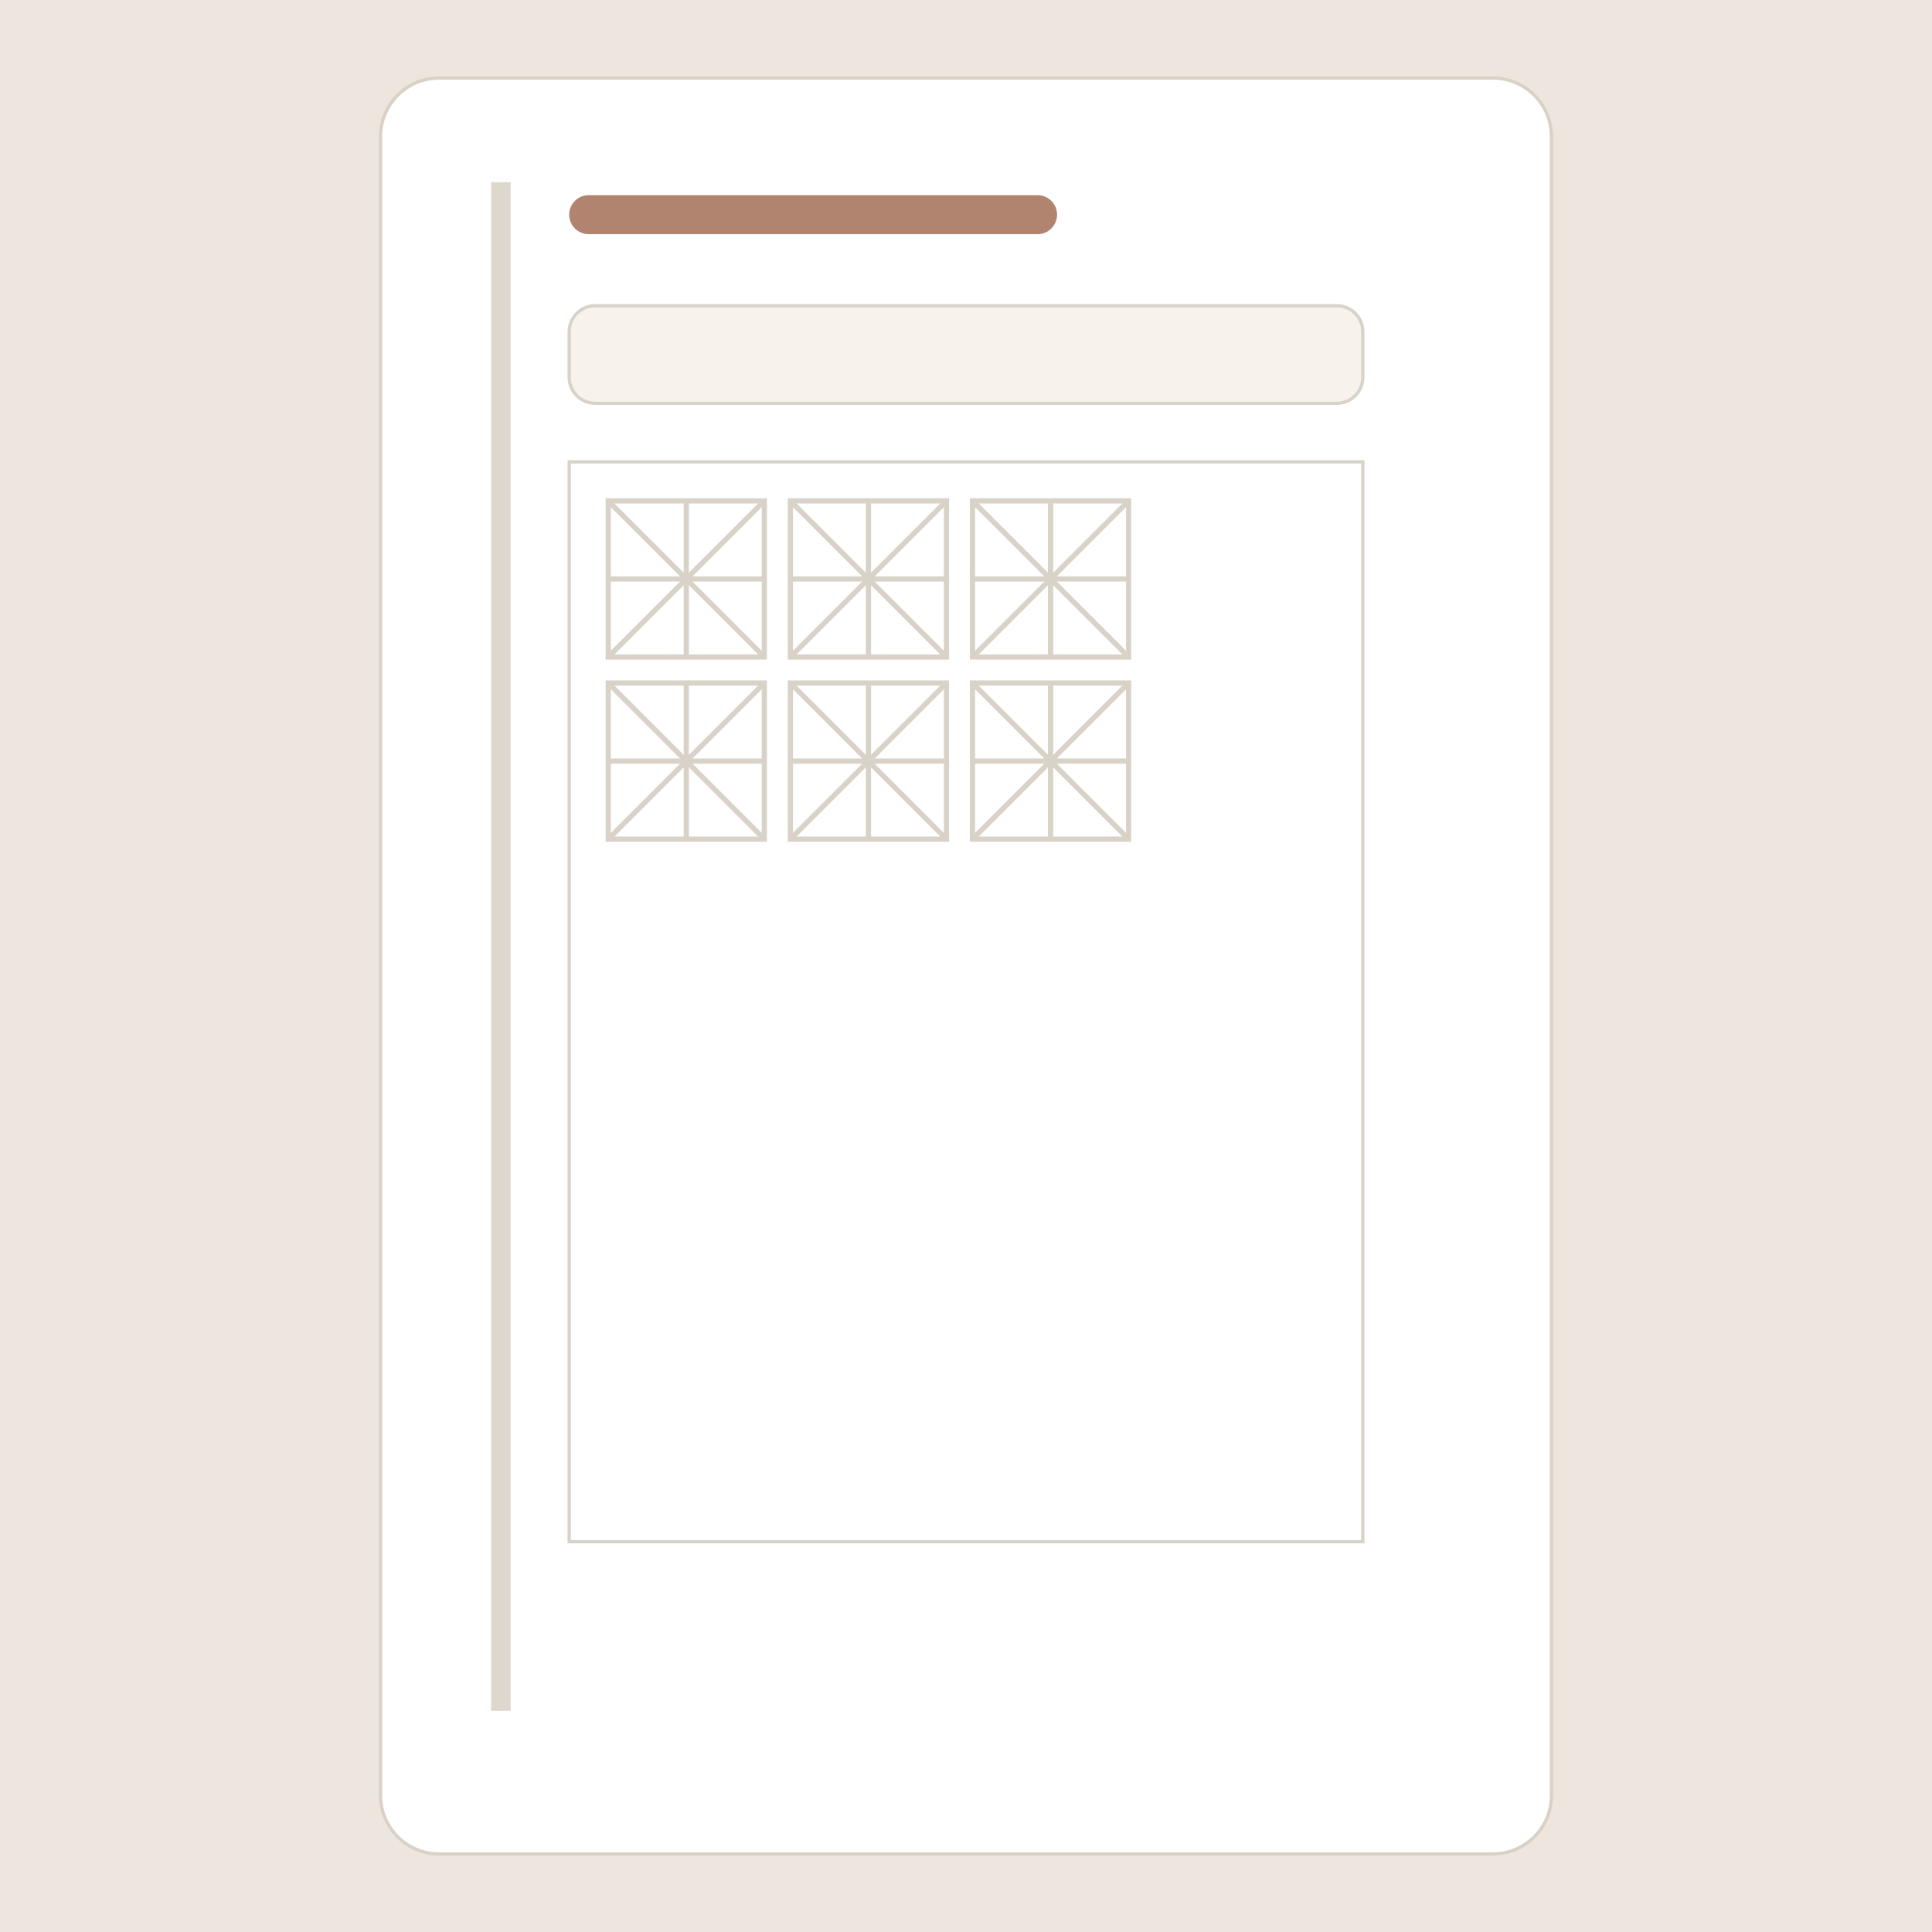
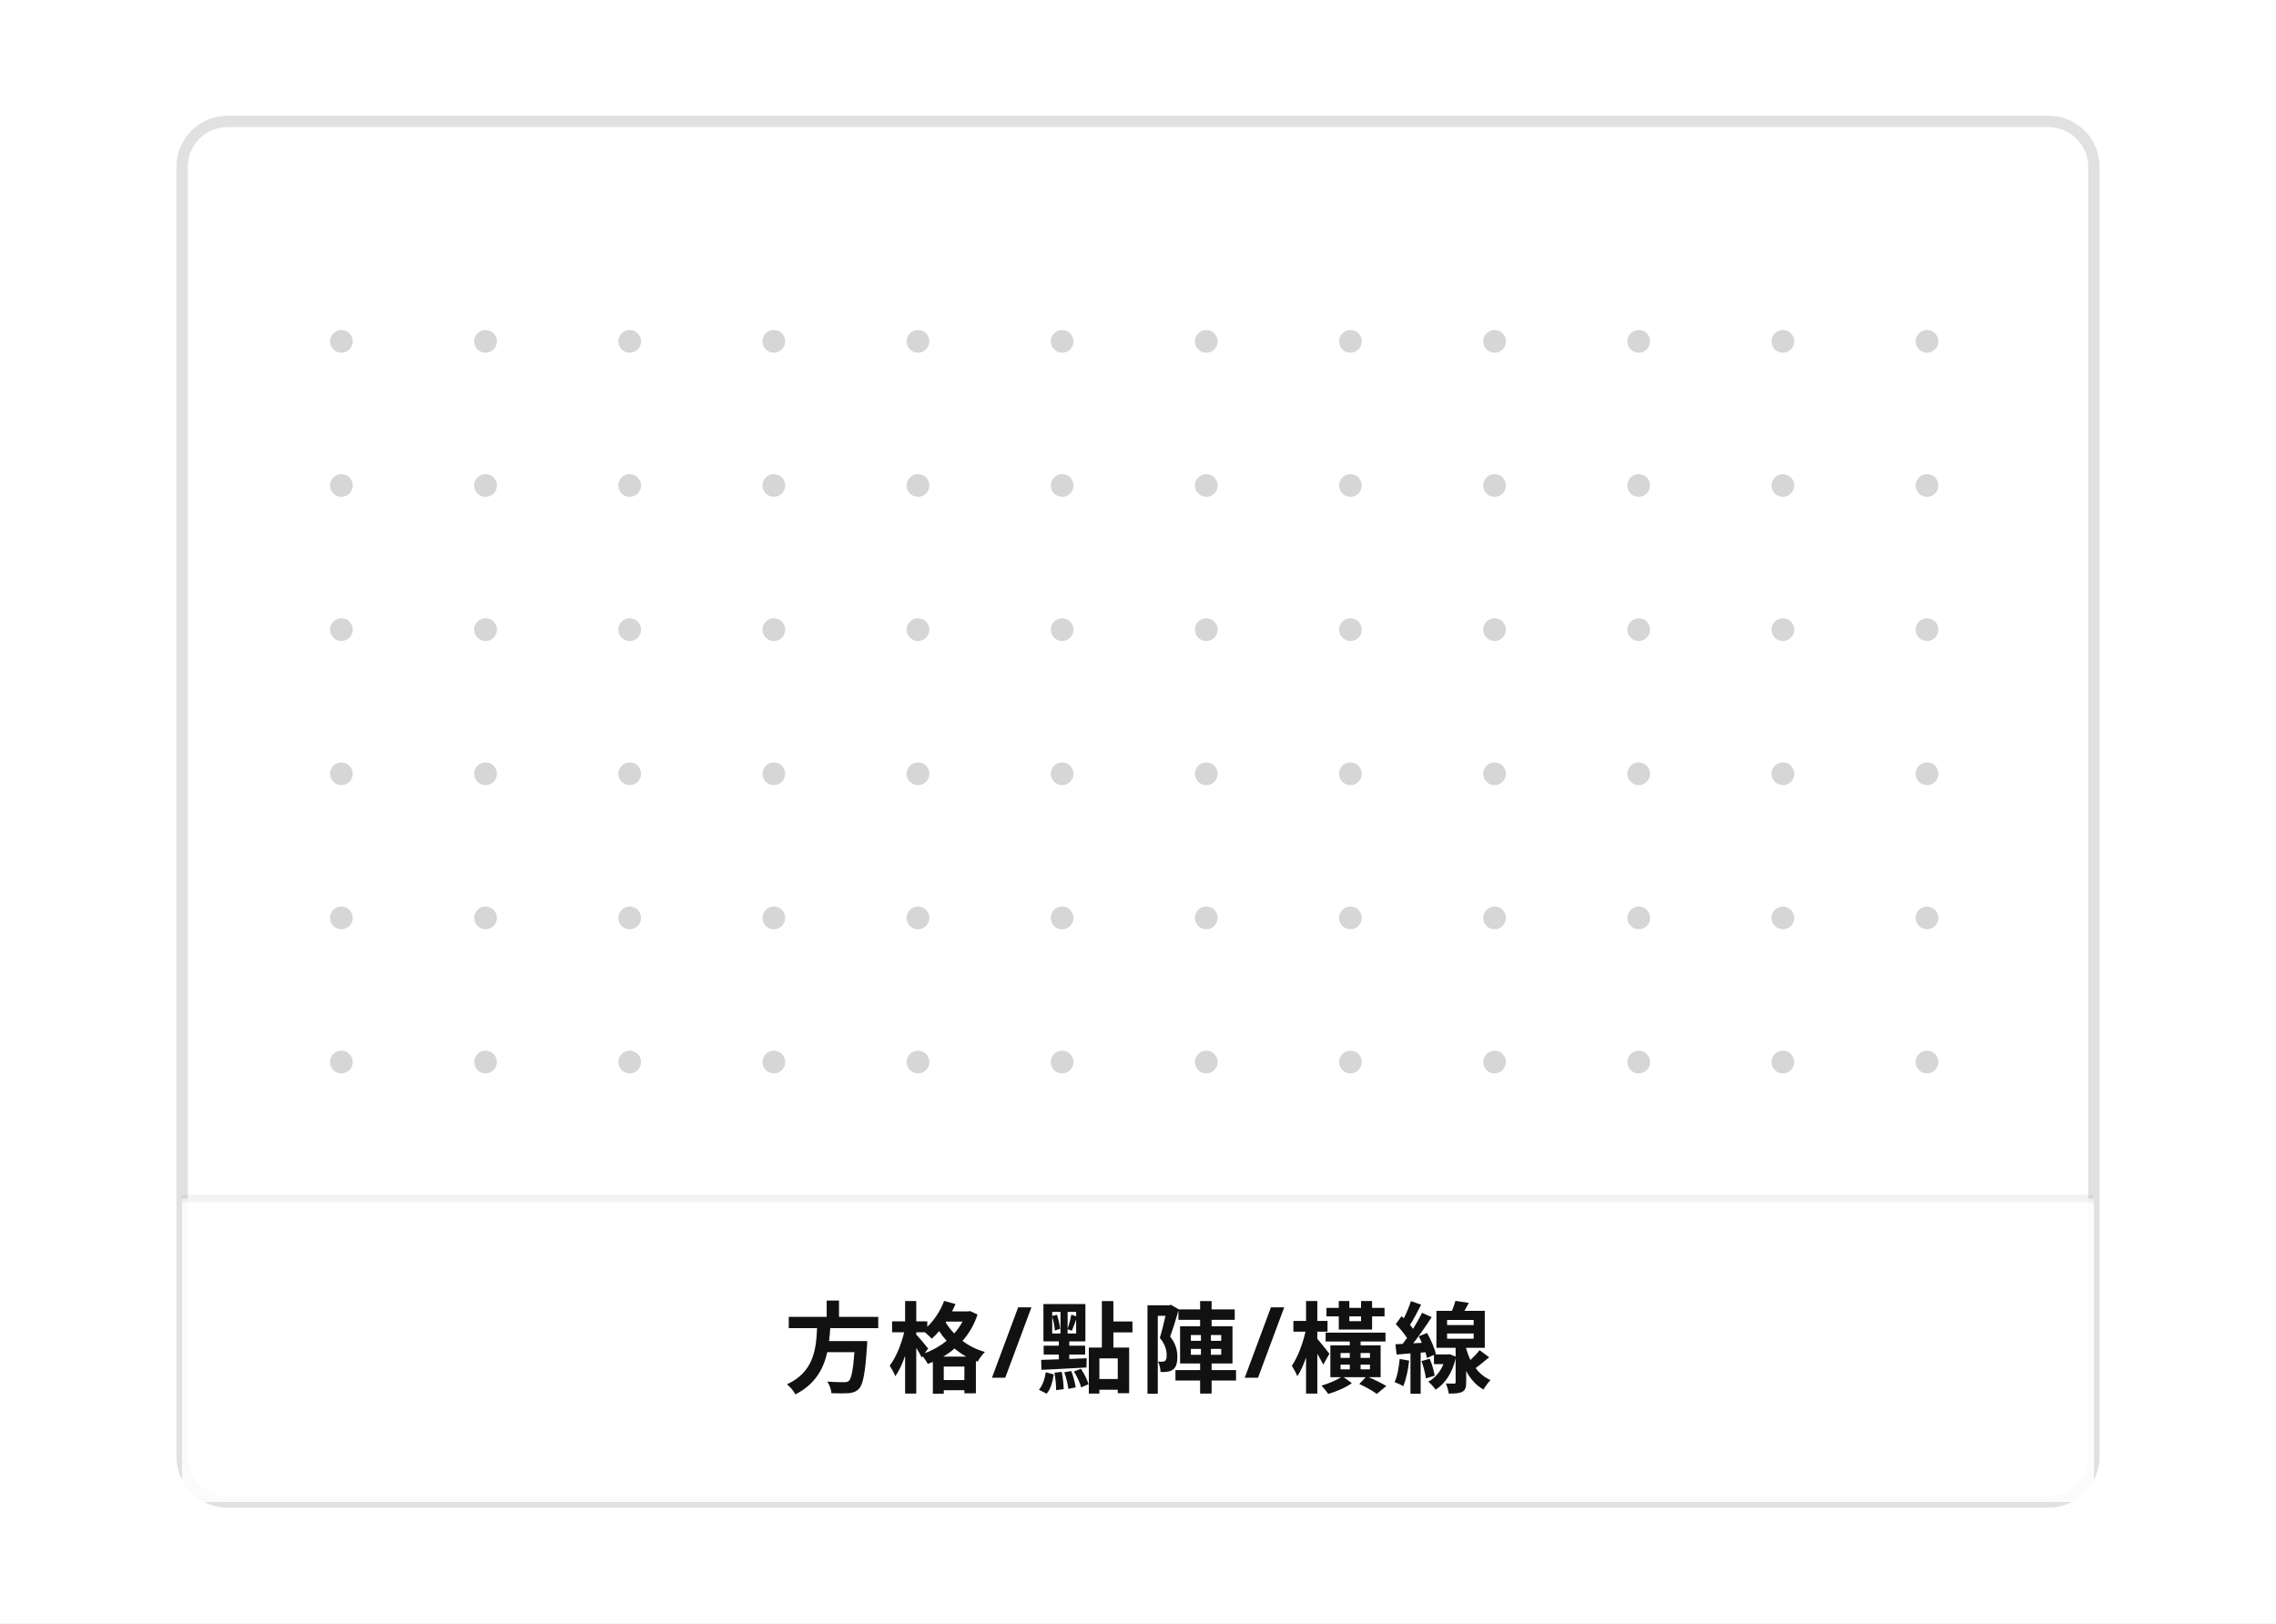
- <svg xmlns="http://www.w3.org/2000/svg" viewBox="0 0 594 594">
-   <rect width="594" height="594" fill="#ece6de" />
-   <g transform="translate(87 0)">
-     <rect width="420" height="594" fill="#ece6de" />
-     <rect x="30" y="24" width="360" height="546" rx="18" fill="#fff" stroke="#d9d1c6" />
-     <rect x="64" y="56" width="6" height="470" fill="#ded7cd" />
-     <rect x="88" y="60" width="150" height="12" rx="6" fill="#b1846f" />
-     <rect x="88" y="94" width="244" height="30" rx="8" fill="#f7f3ec" stroke="#d8d2c8" />
-     <rect x="88" y="142" width="244" height="332" fill="#fff" stroke="#d8d2c8" />
-     <g stroke="#d8d2c8" stroke-width="1.6" fill="none">
-       <rect x="100" y="154" width="48" height="48" />
-       <line x1="124" y1="154" x2="124" y2="202" />
-       <line x1="100" y1="178" x2="148" y2="178" />
-       <line x1="100" y1="154" x2="148" y2="202" />
-       <line x1="148" y1="154" x2="100" y2="202" />
-       <rect x="156" y="154" width="48" height="48" />
-       <line x1="180" y1="154" x2="180" y2="202" />
-       <line x1="156" y1="178" x2="204" y2="178" />
-       <line x1="156" y1="154" x2="204" y2="202" />
-       <line x1="204" y1="154" x2="156" y2="202" />
-       <rect x="212" y="154" width="48" height="48" />
-       <line x1="236" y1="154" x2="236" y2="202" />
-       <line x1="212" y1="178" x2="260" y2="178" />
-       <line x1="212" y1="154" x2="260" y2="202" />
-       <line x1="260" y1="154" x2="212" y2="202" />
-       <rect x="100" y="210" width="48" height="48" />
-       <line x1="124" y1="210" x2="124" y2="258" />
-       <line x1="100" y1="234" x2="148" y2="234" />
-       <line x1="100" y1="210" x2="148" y2="258" />
-       <line x1="148" y1="210" x2="100" y2="258" />
-       <rect x="156" y="210" width="48" height="48" />
-       <line x1="180" y1="210" x2="180" y2="258" />
-       <line x1="156" y1="234" x2="204" y2="234" />
-       <line x1="156" y1="210" x2="204" y2="258" />
-       <line x1="204" y1="210" x2="156" y2="258" />
-       <rect x="212" y="210" width="48" height="48" />
-       <line x1="236" y1="210" x2="236" y2="258" />
-       <line x1="212" y1="234" x2="260" y2="234" />
-       <line x1="212" y1="210" x2="260" y2="258" />
-       <line x1="260" y1="210" x2="212" y2="258" />
-     </g>
+ <svg xmlns="http://www.w3.org/2000/svg" viewBox="0 0 300 214">
+   <rect width="100%" height="100%" fill="#ffffff" />
+   <rect x="24" y="16" width="252" height="182" fill="#ffffff" stroke="#e1e1e1" stroke-width="1.5" rx="6" />
+   <g opacity="0.6">
+     <circle cx="45" cy="45" r="1.5" fill="#bbb" stroke="none" stroke-width="1.5" />
+     <circle cx="64" cy="45" r="1.5" fill="#bbb" stroke="none" stroke-width="1.5" />
+     <circle cx="83" cy="45" r="1.5" fill="#bbb" stroke="none" stroke-width="1.5" />
+     <circle cx="102" cy="45" r="1.5" fill="#bbb" stroke="none" stroke-width="1.5" />
+     <circle cx="121" cy="45" r="1.5" fill="#bbb" stroke="none" stroke-width="1.5" />
+     <circle cx="140" cy="45" r="1.5" fill="#bbb" stroke="none" stroke-width="1.5" />
+     <circle cx="159" cy="45" r="1.5" fill="#bbb" stroke="none" stroke-width="1.5" />
+     <circle cx="178" cy="45" r="1.5" fill="#bbb" stroke="none" stroke-width="1.5" />
+     <circle cx="197" cy="45" r="1.5" fill="#bbb" stroke="none" stroke-width="1.5" />
+     <circle cx="216" cy="45" r="1.5" fill="#bbb" stroke="none" stroke-width="1.5" />
+     <circle cx="235" cy="45" r="1.5" fill="#bbb" stroke="none" stroke-width="1.5" />
+     <circle cx="254" cy="45" r="1.5" fill="#bbb" stroke="none" stroke-width="1.5" />
+     <circle cx="45" cy="64" r="1.5" fill="#bbb" stroke="none" stroke-width="1.5" />
+     <circle cx="64" cy="64" r="1.5" fill="#bbb" stroke="none" stroke-width="1.5" />
+     <circle cx="83" cy="64" r="1.5" fill="#bbb" stroke="none" stroke-width="1.5" />
+     <circle cx="102" cy="64" r="1.5" fill="#bbb" stroke="none" stroke-width="1.5" />
+     <circle cx="121" cy="64" r="1.5" fill="#bbb" stroke="none" stroke-width="1.5" />
+     <circle cx="140" cy="64" r="1.5" fill="#bbb" stroke="none" stroke-width="1.5" />
+     <circle cx="159" cy="64" r="1.5" fill="#bbb" stroke="none" stroke-width="1.5" />
+     <circle cx="178" cy="64" r="1.5" fill="#bbb" stroke="none" stroke-width="1.5" />
+     <circle cx="197" cy="64" r="1.5" fill="#bbb" stroke="none" stroke-width="1.5" />
+     <circle cx="216" cy="64" r="1.5" fill="#bbb" stroke="none" stroke-width="1.5" />
+     <circle cx="235" cy="64" r="1.5" fill="#bbb" stroke="none" stroke-width="1.5" />
+     <circle cx="254" cy="64" r="1.5" fill="#bbb" stroke="none" stroke-width="1.5" />
+     <circle cx="45" cy="83" r="1.5" fill="#bbb" stroke="none" stroke-width="1.5" />
+     <circle cx="64" cy="83" r="1.5" fill="#bbb" stroke="none" stroke-width="1.5" />
+     <circle cx="83" cy="83" r="1.5" fill="#bbb" stroke="none" stroke-width="1.5" />
+     <circle cx="102" cy="83" r="1.5" fill="#bbb" stroke="none" stroke-width="1.5" />
+     <circle cx="121" cy="83" r="1.5" fill="#bbb" stroke="none" stroke-width="1.5" />
+     <circle cx="140" cy="83" r="1.5" fill="#bbb" stroke="none" stroke-width="1.5" />
+     <circle cx="159" cy="83" r="1.5" fill="#bbb" stroke="none" stroke-width="1.5" />
+     <circle cx="178" cy="83" r="1.5" fill="#bbb" stroke="none" stroke-width="1.5" />
+     <circle cx="197" cy="83" r="1.5" fill="#bbb" stroke="none" stroke-width="1.5" />
+     <circle cx="216" cy="83" r="1.5" fill="#bbb" stroke="none" stroke-width="1.5" />
+     <circle cx="235" cy="83" r="1.5" fill="#bbb" stroke="none" stroke-width="1.5" />
+     <circle cx="254" cy="83" r="1.5" fill="#bbb" stroke="none" stroke-width="1.5" />
+     <circle cx="45" cy="102" r="1.5" fill="#bbb" stroke="none" stroke-width="1.5" />
+     <circle cx="64" cy="102" r="1.5" fill="#bbb" stroke="none" stroke-width="1.5" />
+     <circle cx="83" cy="102" r="1.5" fill="#bbb" stroke="none" stroke-width="1.5" />
+     <circle cx="102" cy="102" r="1.5" fill="#bbb" stroke="none" stroke-width="1.5" />
+     <circle cx="121" cy="102" r="1.5" fill="#bbb" stroke="none" stroke-width="1.5" />
+     <circle cx="140" cy="102" r="1.5" fill="#bbb" stroke="none" stroke-width="1.5" />
+     <circle cx="159" cy="102" r="1.5" fill="#bbb" stroke="none" stroke-width="1.5" />
+     <circle cx="178" cy="102" r="1.5" fill="#bbb" stroke="none" stroke-width="1.5" />
+     <circle cx="197" cy="102" r="1.5" fill="#bbb" stroke="none" stroke-width="1.5" />
+     <circle cx="216" cy="102" r="1.5" fill="#bbb" stroke="none" stroke-width="1.5" />
+     <circle cx="235" cy="102" r="1.5" fill="#bbb" stroke="none" stroke-width="1.5" />
+     <circle cx="254" cy="102" r="1.5" fill="#bbb" stroke="none" stroke-width="1.5" />
+     <circle cx="45" cy="121" r="1.5" fill="#bbb" stroke="none" stroke-width="1.5" />
+     <circle cx="64" cy="121" r="1.5" fill="#bbb" stroke="none" stroke-width="1.5" />
+     <circle cx="83" cy="121" r="1.5" fill="#bbb" stroke="none" stroke-width="1.5" />
+     <circle cx="102" cy="121" r="1.5" fill="#bbb" stroke="none" stroke-width="1.5" />
+     <circle cx="121" cy="121" r="1.5" fill="#bbb" stroke="none" stroke-width="1.5" />
+     <circle cx="140" cy="121" r="1.5" fill="#bbb" stroke="none" stroke-width="1.5" />
+     <circle cx="159" cy="121" r="1.5" fill="#bbb" stroke="none" stroke-width="1.5" />
+     <circle cx="178" cy="121" r="1.5" fill="#bbb" stroke="none" stroke-width="1.5" />
+     <circle cx="197" cy="121" r="1.5" fill="#bbb" stroke="none" stroke-width="1.5" />
+     <circle cx="216" cy="121" r="1.5" fill="#bbb" stroke="none" stroke-width="1.5" />
+     <circle cx="235" cy="121" r="1.5" fill="#bbb" stroke="none" stroke-width="1.5" />
+     <circle cx="254" cy="121" r="1.5" fill="#bbb" stroke="none" stroke-width="1.5" />
+     <circle cx="45" cy="140" r="1.5" fill="#bbb" stroke="none" stroke-width="1.5" />
+     <circle cx="64" cy="140" r="1.5" fill="#bbb" stroke="none" stroke-width="1.5" />
+     <circle cx="83" cy="140" r="1.5" fill="#bbb" stroke="none" stroke-width="1.5" />
+     <circle cx="102" cy="140" r="1.5" fill="#bbb" stroke="none" stroke-width="1.5" />
+     <circle cx="121" cy="140" r="1.5" fill="#bbb" stroke="none" stroke-width="1.5" />
+     <circle cx="140" cy="140" r="1.5" fill="#bbb" stroke="none" stroke-width="1.5" />
+     <circle cx="159" cy="140" r="1.5" fill="#bbb" stroke="none" stroke-width="1.5" />
+     <circle cx="178" cy="140" r="1.5" fill="#bbb" stroke="none" stroke-width="1.5" />
+     <circle cx="197" cy="140" r="1.5" fill="#bbb" stroke="none" stroke-width="1.5" />
+     <circle cx="216" cy="140" r="1.5" fill="#bbb" stroke="none" stroke-width="1.5" />
+     <circle cx="235" cy="140" r="1.5" fill="#bbb" stroke="none" stroke-width="1.5" />
+     <circle cx="254" cy="140" r="1.5" fill="#bbb" stroke="none" stroke-width="1.5" />
  </g>
+   <rect x="24" y="158" width="252" height="40" fill="rgba(255,255,255,0.85)" />
+   <path d="M 24 158 L 276 158" stroke="rgba(0,0,0,0.05)" stroke-width="1" />
+   <text x="150" y="178" dominant-baseline="middle" text-anchor="middle" font-size="13" fill="#111" font-family="'PingFang TC', sans-serif" font-weight="600" letter-spacing="0.05em">方格/點陣/橫線</text>
</svg>
